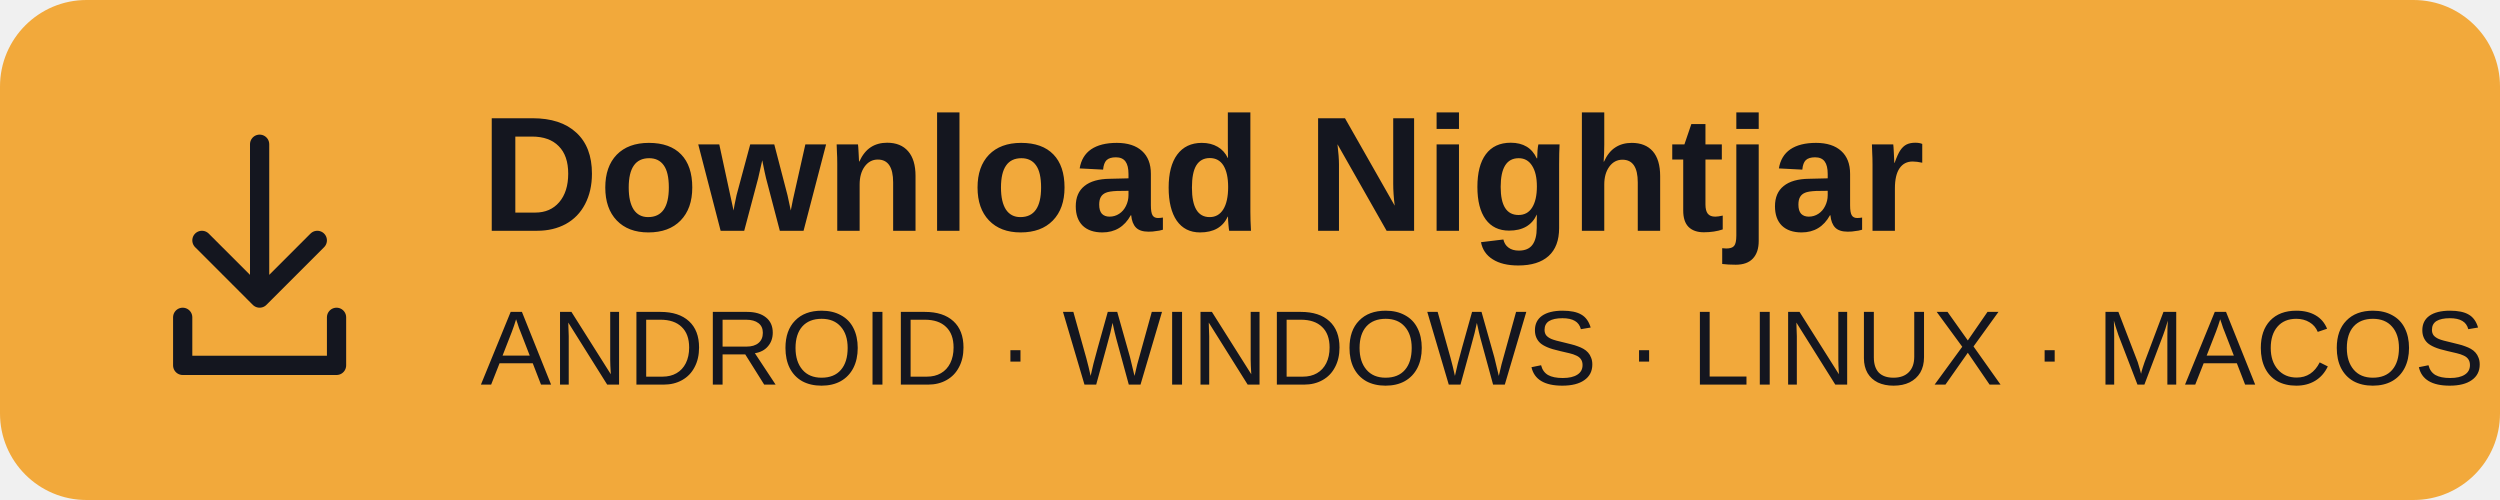
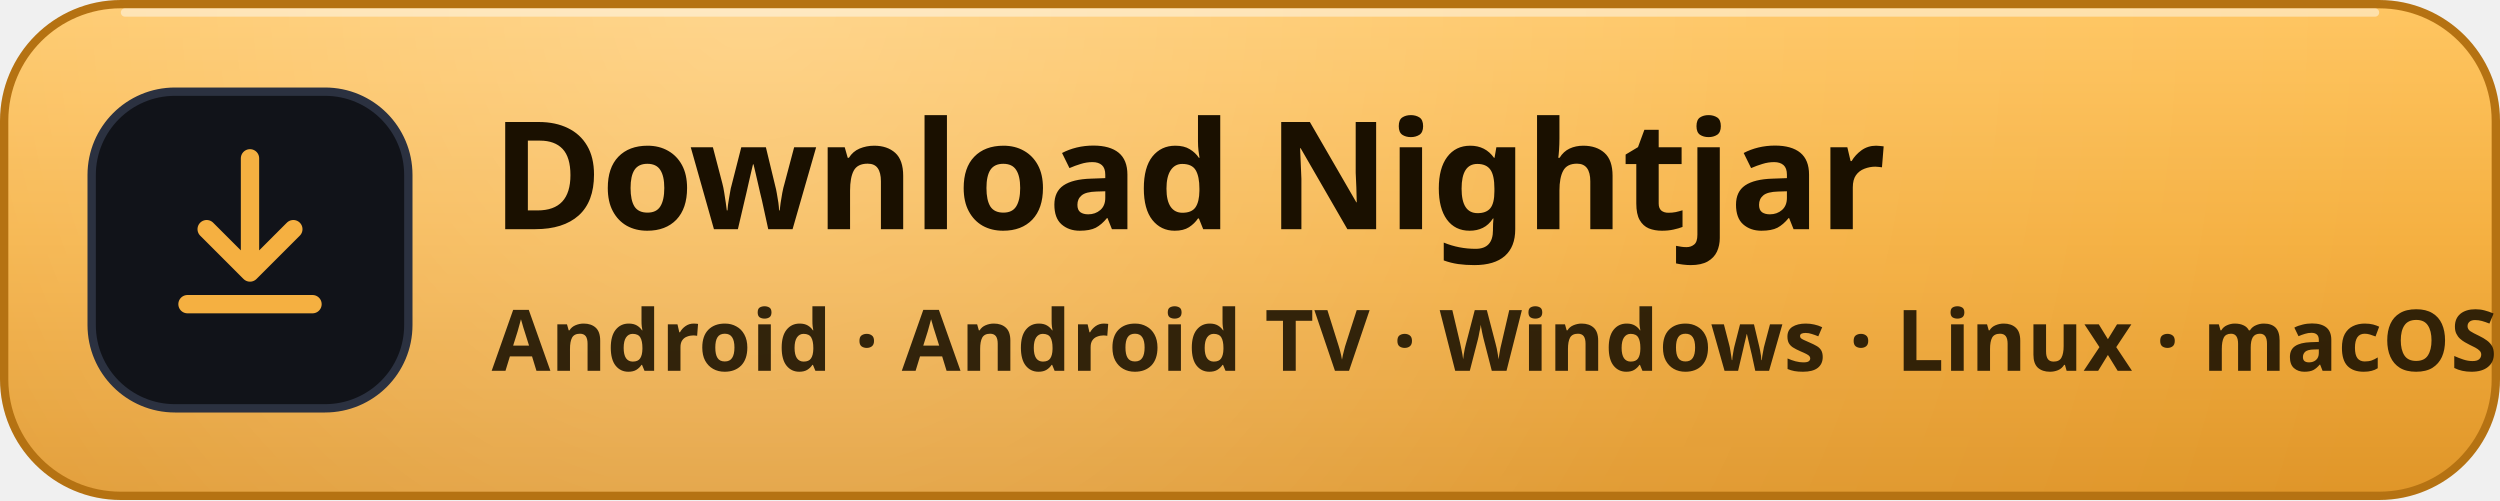
- <svg xmlns="http://www.w3.org/2000/svg" width="260" height="52" viewBox="0 0 260 52" role="img" aria-label="Download Nightjar for Android, Windows and Linux">
-   <rect width="260" height="52" rx="9" fill="#f2a93b" />
-   <g fill="none" stroke="#14161f" stroke-width="2" stroke-linecap="round" stroke-linejoin="round">
-     <path d="M27 15v16m-6-6 6 6 6-6M19 33v5h16v-5" />
+ <svg xmlns="http://www.w3.org/2000/svg" width="300" height="60" viewBox="0 0 300 60" role="img" aria-label="Download Nightjar — Android · Android TV · Windows · Linux · macOS">
+   <defs>
+     <linearGradient id="amberCapsule" x1="0" y1="0" x2="0" y2="60" gradientUnits="userSpaceOnUse">
+       <stop offset="0" stop-color="#FFC662" />
+       <stop offset="0.48" stop-color="#F5B041" />
+       <stop offset="1" stop-color="#DF9528" />
+     </linearGradient>
+     <radialGradient id="amberSheen" cx="90" cy="0" r="200" gradientUnits="userSpaceOnUse">
+       <stop offset="0" stop-color="#FFFFFF" stop-opacity="0.28" />
+       <stop offset="0.6" stop-color="#FFFFFF" stop-opacity="0.06" />
+       <stop offset="1" stop-color="#FFFFFF" stop-opacity="0" />
+     </radialGradient>
+   </defs>
+   <rect x="0.5" y="0.5" width="299" height="59" rx="14" fill="url(#amberCapsule)" stroke="#B57212" />
+   <rect x="1" y="1" width="298" height="58" rx="13.5" fill="url(#amberSheen)" />
+   <path d="M15 1.5H285" stroke="#FFFFFF" stroke-opacity="0.46" stroke-width="1" stroke-linecap="round" />
+   <rect x="11" y="11" width="38" height="38" rx="10" fill="#111319" stroke="#2B3140" />
+   <g fill="none" stroke="#F5B041" stroke-width="2.2" stroke-linecap="round" stroke-linejoin="round">
+     <path d="M30 19v13.5m-5.2-5 5.2 5.2 5.2-5.2M22.5 36.5h15" />
  </g>
-   <text x="50" y="24" fill="#14161f" font-family="Segoe UI,Arial,sans-serif" font-size="17" font-weight="700">Download Nightjar</text>
-   <text x="50" y="40" fill="#14161f" font-family="Segoe UI,Arial,sans-serif" font-size="11">ANDROID · WINDOWS · LINUX · MACOS</text>
+   <text x="59" y="27.5" fill="#1A1000" font-family="Figtree, Segoe UI Variable Text, Segoe UI, system-ui, sans-serif" font-size="18" font-weight="700" letter-spacing="-0.2">Download Nightjar</text>
+   <text x="59" y="44.5" fill="#1A1000" fill-opacity="0.88" font-family="Figtree, Segoe UI Variable Text, Segoe UI, system-ui, sans-serif" font-size="10.2" font-weight="600" letter-spacing="0.05">Android · Android TV · Windows · Linux · macOS</text>
</svg>
